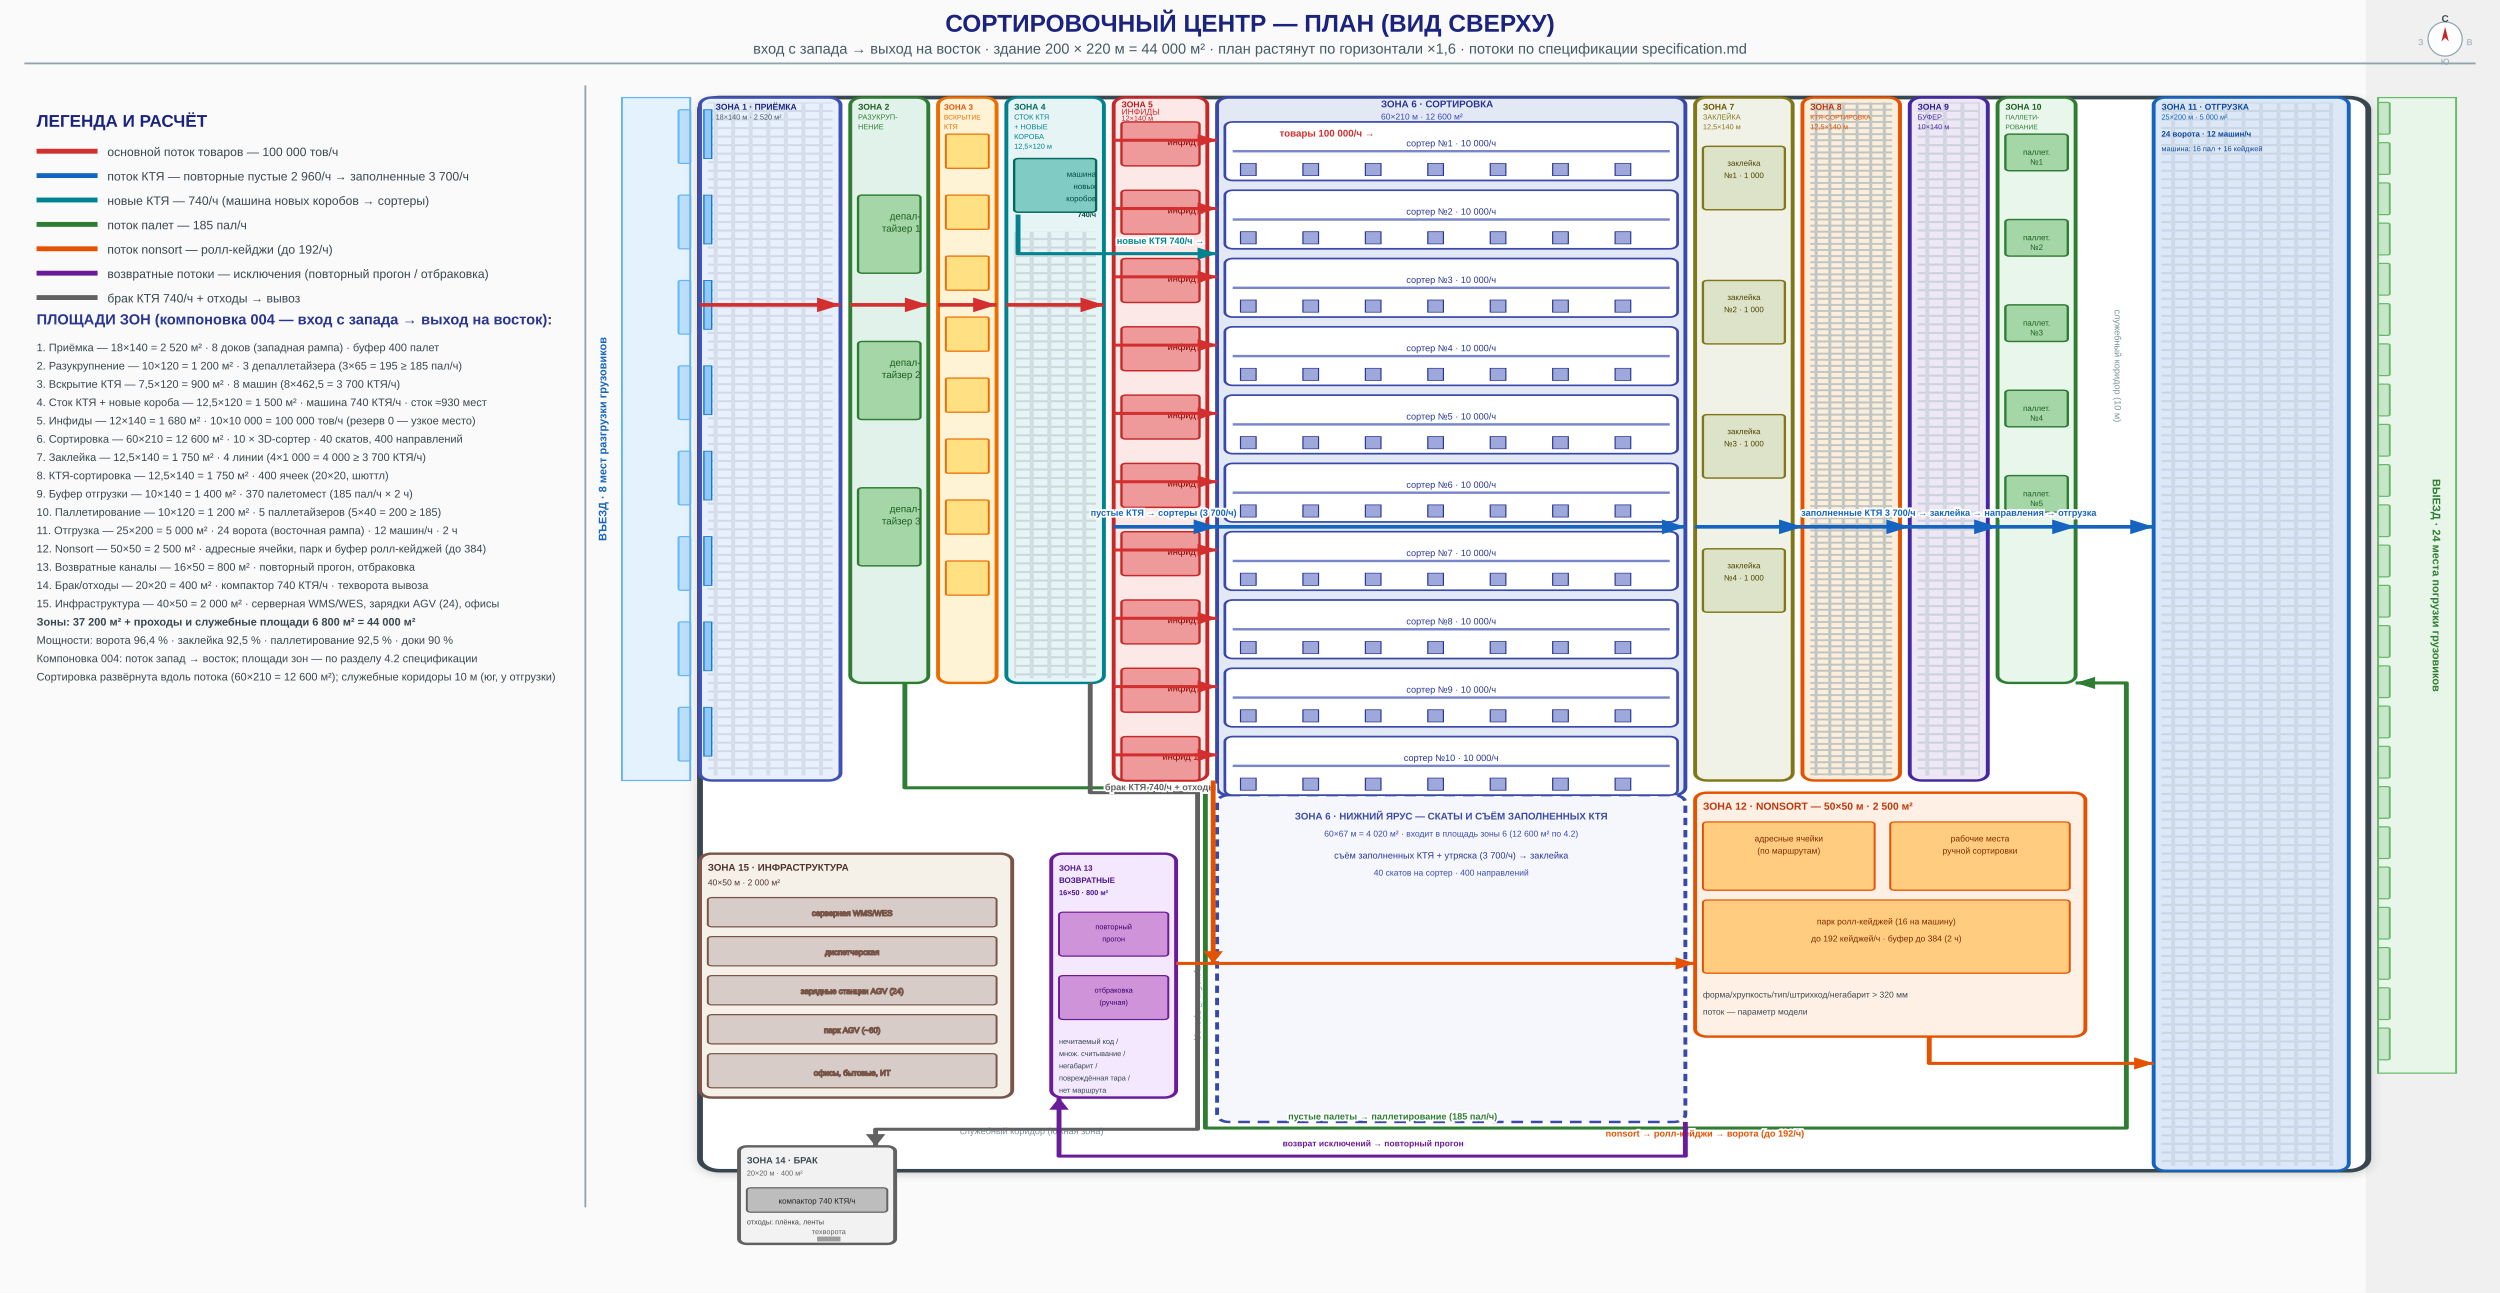
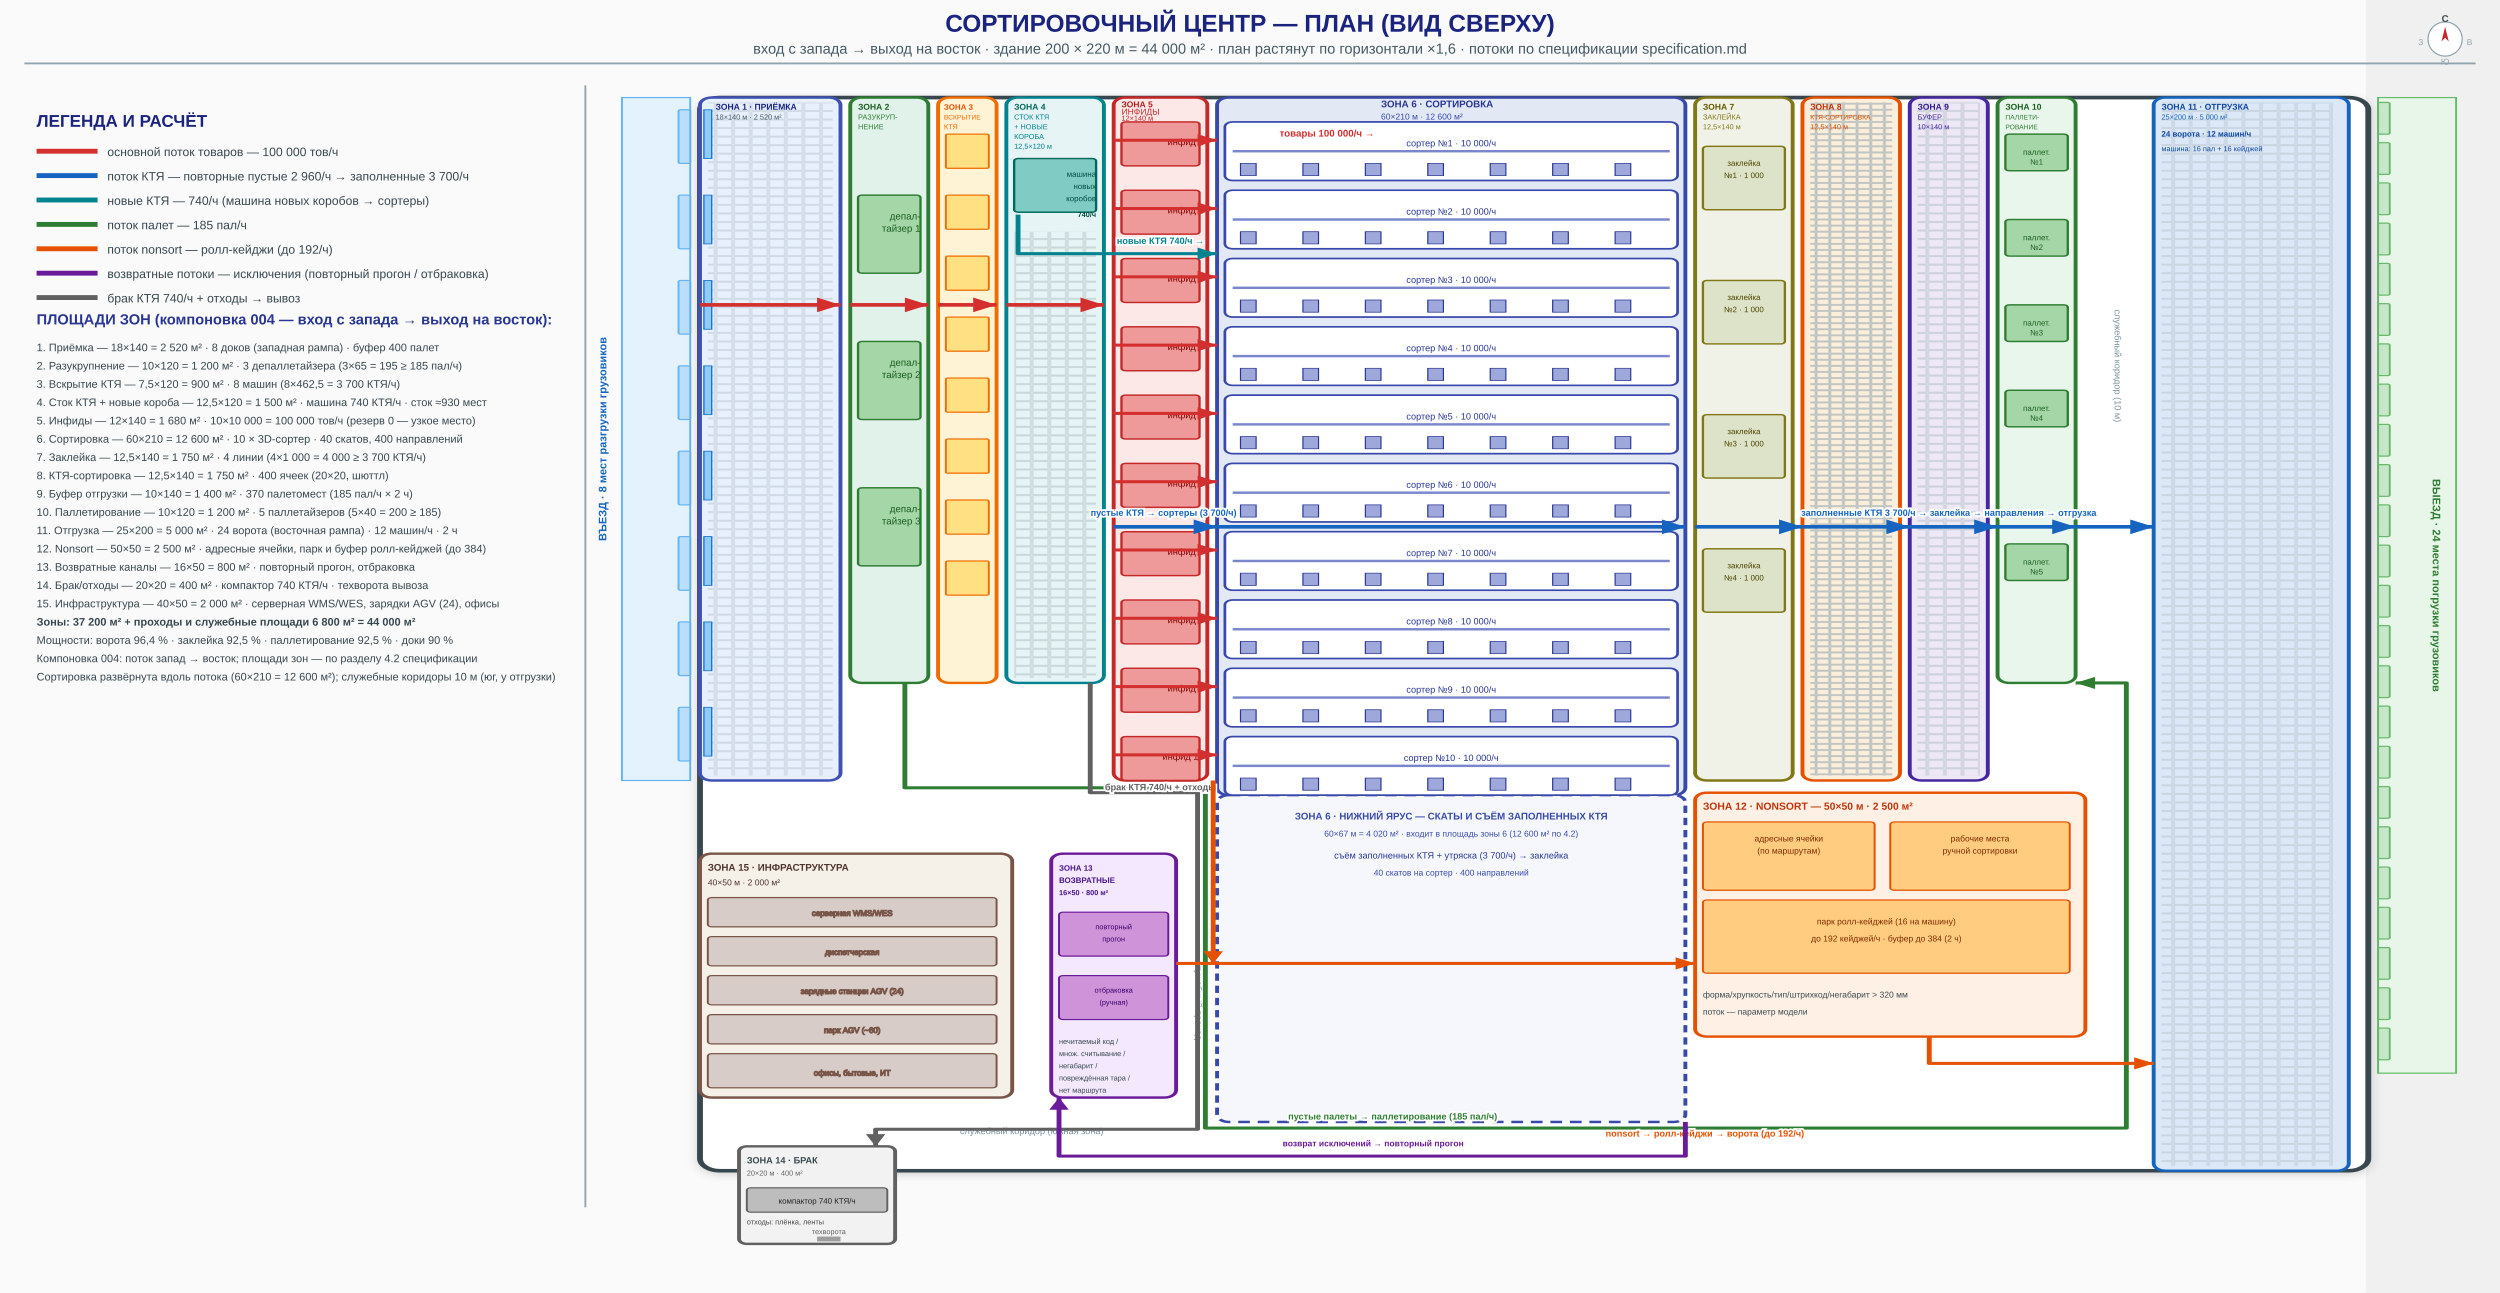
<svg xmlns="http://www.w3.org/2000/svg" viewBox="0 0 2050 1060" font-family="'Segoe UI', Arial, sans-serif">
  <defs>
    <marker id="ar" viewBox="0 0 10 10" refX="10" refY="5" markerWidth="4" markerHeight="4" orient="auto-start-reverse">
      <path d="M0,0 L10,5 L0,10 z" fill="#D32F2F" />
    </marker>
    <marker id="ab" viewBox="0 0 10 10" refX="10" refY="5" markerWidth="4" markerHeight="4" orient="auto-start-reverse">
      <path d="M0,0 L10,5 L0,10 z" fill="#1565C0" />
    </marker>
    <marker id="ag" viewBox="0 0 10 10" refX="10" refY="5" markerWidth="4" markerHeight="4" orient="auto-start-reverse">
      <path d="M0,0 L10,5 L0,10 z" fill="#2E7D32" />
    </marker>
    <marker id="ao" viewBox="0 0 10 10" refX="10" refY="5" markerWidth="4" markerHeight="4" orient="auto-start-reverse">
      <path d="M0,0 L10,5 L0,10 z" fill="#E65100" />
    </marker>
    <marker id="ap" viewBox="0 0 10 10" refX="10" refY="5" markerWidth="4" markerHeight="4" orient="auto-start-reverse">
      <path d="M0,0 L10,5 L0,10 z" fill="#6A1B9A" />
    </marker>
    <marker id="agr" viewBox="0 0 10 10" refX="10" refY="5" markerWidth="4" markerHeight="4" orient="auto-start-reverse">
      <path d="M0,0 L10,5 L0,10 z" fill="#616161" />
    </marker>
    <marker id="at" viewBox="0 0 10 10" refX="10" refY="5" markerWidth="4" markerHeight="4" orient="auto-start-reverse">
      <path d="M0,0 L10,5 L0,10 z" fill="#00838F" />
    </marker>
    <pattern id="pal" width="9" height="7" patternUnits="userSpaceOnUse">
      <rect x="0.5" y="0.5" width="8" height="6" fill="none" stroke="#B0BEC5" stroke-width="0.7" />
    </pattern>
    <pattern id="cell" width="7" height="5" patternUnits="userSpaceOnUse">
      <rect x="0.4" y="0.4" width="6.2" height="4.2" fill="none" stroke="#90A4AE" stroke-width="0.6" />
    </pattern>
    <filter id="sh" x="-10%" y="-10%" width="130%" height="130%">
      <feDropShadow dx="0" dy="2" stdDeviation="3" flood-color="#000000" flood-opacity="0.15" />
    </filter>
  </defs>
  <rect x="0" y="0" width="1940" height="1060" fill="#FAFAFA" />
  <text x="1025" y="26" font-size="20" font-weight="bold" text-anchor="middle" fill="#1A237E">СОРТИРОВОЧНЫЙ ЦЕНТР — ПЛАН (ВИД СВЕРХУ)</text>
  <text x="1025" y="44" font-size="12" text-anchor="middle" fill="#455A64">вход с запада → выход на восток · здание 200 × 220 м = 44 000 м² · план растянут по горизонтали ×1,6 · потоки по спецификации specification.md</text>
  <line x1="20" y1="52" x2="2030" y2="52" stroke="#90A4AE" stroke-width="1.5" />
  <g transform="translate(2005,32)">
    <circle r="14" fill="#FFFFFF" stroke="#90A4AE" stroke-width="1" />
    <path d="M0,-10 L3,2 L0,-1 L-3,2 Z" fill="#C62828" />
    <text x="0" y="-14" font-size="8" text-anchor="middle" fill="#37474F" font-weight="bold">С</text>
    <text x="0" y="21" font-size="7" text-anchor="middle" fill="#90A4AE">Ю</text>
    <text x="-20" y="5" font-size="7" text-anchor="middle" fill="#90A4AE">З</text>
    <text x="20" y="5" font-size="7" text-anchor="middle" fill="#90A4AE">В</text>
  </g>
  <g transform="translate(510,0) scale(1.6,1) translate(-60,0)">
    <rect x="60" y="80" width="35" height="560" fill="#E3F2FD" stroke="#64B5F6" stroke-width="1" />
    <text x="52" y="360" font-size="9" font-weight="bold" fill="#1565C0" transform="rotate(-90 52 360) translate(52 360) scale(1 0.625) translate(-52 -360)" text-anchor="middle">ВЪЕЗД · 8 мест разгрузки грузовиков</text>
    <g fill="#BBDEFB" stroke="#64B5F6" stroke-width="1">
      <rect x="89" y="90" width="6" height="44" rx="1" />
      <rect x="89" y="160" width="6" height="44" rx="1" />
      <rect x="89" y="230" width="6" height="44" rx="1" />
      <rect x="89" y="300" width="6" height="44" rx="1" />
      <rect x="89" y="370" width="6" height="44" rx="1" />
      <rect x="89" y="440" width="6" height="44" rx="1" />
      <rect x="89" y="510" width="6" height="44" rx="1" />
      <rect x="89" y="580" width="6" height="44" rx="1" />
    </g>
    <rect x="960" y="80" width="40" height="800" fill="#E8F5E9" stroke="#66BB6A" stroke-width="1" />
    <text x="988" y="480" font-size="9" font-weight="bold" fill="#2E7D32" transform="rotate(90 988 480) translate(988 480) scale(1 0.625) translate(-988 -480)" text-anchor="middle">ВЫЕЗД · 24 места погрузки грузовиков</text>
    <g fill="#C8E6C9" stroke="#66BB6A" stroke-width="1">
      <rect x="960" y="84" width="6" height="26" rx="1" />
      <rect x="960" y="117" width="6" height="26" rx="1" />
      <rect x="960" y="150" width="6" height="26" rx="1" />
      <rect x="960" y="183" width="6" height="26" rx="1" />
      <rect x="960" y="216" width="6" height="26" rx="1" />
      <rect x="960" y="249" width="6" height="26" rx="1" />
      <rect x="960" y="282" width="6" height="26" rx="1" />
      <rect x="960" y="315" width="6" height="26" rx="1" />
      <rect x="960" y="348" width="6" height="26" rx="1" />
      <rect x="960" y="381" width="6" height="26" rx="1" />
      <rect x="960" y="414" width="6" height="26" rx="1" />
      <rect x="960" y="447" width="6" height="26" rx="1" />
      <rect x="960" y="480" width="6" height="26" rx="1" />
      <rect x="960" y="513" width="6" height="26" rx="1" />
      <rect x="960" y="546" width="6" height="26" rx="1" />
      <rect x="960" y="579" width="6" height="26" rx="1" />
      <rect x="960" y="612" width="6" height="26" rx="1" />
      <rect x="960" y="645" width="6" height="26" rx="1" />
      <rect x="960" y="678" width="6" height="26" rx="1" />
      <rect x="960" y="711" width="6" height="26" rx="1" />
      <rect x="960" y="744" width="6" height="26" rx="1" />
      <rect x="960" y="777" width="6" height="26" rx="1" />
      <rect x="960" y="810" width="6" height="26" rx="1" />
      <rect x="960" y="843" width="6" height="26" rx="1" />
    </g>
    <rect x="100" y="80" width="855" height="880" rx="10" fill="#FFFFFF" stroke="#37474F" stroke-width="3" filter="url(#sh)" />
    <g>
      <rect x="100" y="80" width="72" height="560" rx="6" fill="#E8F0FE" stroke="#3F51B5" stroke-width="2" />
      <rect x="104" y="84" width="64" height="552" fill="url(#pal)" opacity="0.5" />
      <g fill="#90CAF9" stroke="#1976D2" stroke-width="0.7">
        <rect x="102" y="90" width="4" height="40" />
        <rect x="102" y="160" width="4" height="40" />
        <rect x="102" y="230" width="4" height="40" />
        <rect x="102" y="300" width="4" height="40" />
        <rect x="102" y="370" width="4" height="40" />
        <rect x="102" y="440" width="4" height="40" />
        <rect x="102" y="510" width="4" height="40" />
        <rect x="102" y="580" width="4" height="40" />
      </g>
      <text x="108" y="90" font-size="7" font-weight="bold" fill="#1A237E" transform="translate(108 90) scale(0.625 1) translate(-108 -90)">ЗОНА 1 · ПРИЁМКА</text>
      <text x="108" y="98" font-size="6" fill="#455A64" transform="translate(108 98) scale(0.625 1) translate(-108 -98)">18×140 м · 2 520 м²</text>
    </g>
    <g>
      <rect x="177" y="80" width="40" height="480" rx="6" fill="#E0F2E9" stroke="#2E7D32" stroke-width="2" />
      <g fill="#A5D6A7" stroke="#2E7D32" stroke-width="1.2">
        <rect x="181" y="160" width="32" height="64" rx="2" />
        <rect x="181" y="280" width="32" height="64" rx="2" />
        <rect x="181" y="400" width="32" height="64" rx="2" />
      </g>
      <g font-size="8" fill="#1B5E20" text-anchor="end">
        <text x="213" y="180" transform="translate(213 180) scale(0.625 1) translate(-213 -180)">депал-</text>
        <text x="213" y="190" transform="translate(213 190) scale(0.625 1) translate(-213 -190)">тайзер 1</text>
        <text x="213" y="300" transform="translate(213 300) scale(0.625 1) translate(-213 -300)">депал-</text>
        <text x="213" y="310" transform="translate(213 310) scale(0.625 1) translate(-213 -310)">тайзер 2</text>
        <text x="213" y="420" transform="translate(213 420) scale(0.625 1) translate(-213 -420)">депал-</text>
        <text x="213" y="430" transform="translate(213 430) scale(0.625 1) translate(-213 -430)">тайзер 3</text>
      </g>
      <text x="181" y="90" font-size="7" font-weight="bold" fill="#1B5E20" transform="translate(181 90) scale(0.625 1) translate(-181 -90)">ЗОНА 2</text>
      <text x="181" y="98" font-size="6" fill="#2E7D32" transform="translate(181 98) scale(0.625 1) translate(-181 -98)">РАЗУКРУП-</text>
      <text x="181" y="106" font-size="6" fill="#2E7D32" transform="translate(181 106) scale(0.625 1) translate(-181 -106)">НЕНИЕ</text>
    </g>
    <g>
      <rect x="222" y="80" width="30" height="480" rx="6" fill="#FFF3D6" stroke="#EF6C00" stroke-width="2" />
      <g fill="#FFE082" stroke="#EF6C00" stroke-width="1">
        <rect x="226" y="110" width="22" height="28" rx="1" />
        <rect x="226" y="160" width="22" height="28" rx="1" />
        <rect x="226" y="210" width="22" height="28" rx="1" />
        <rect x="226" y="260" width="22" height="28" rx="1" />
        <rect x="226" y="310" width="22" height="28" rx="1" />
        <rect x="226" y="360" width="22" height="28" rx="1" />
        <rect x="226" y="410" width="22" height="28" rx="1" />
        <rect x="226" y="460" width="22" height="28" rx="1" />
      </g>
      <text x="225" y="90" font-size="6.5" font-weight="bold" fill="#E65100" transform="translate(225 90) scale(0.625 1) translate(-225 -90)">ЗОНА 3</text>
      <text x="225" y="98" font-size="5.5" fill="#EF6C00" transform="translate(225 98) scale(0.625 1) translate(-225 -98)">ВСКРЫТИЕ</text>
      <text x="225" y="106" font-size="6" fill="#EF6C00" transform="translate(225 106) scale(0.625 1) translate(-225 -106)">КТЯ</text>
    </g>
    <g>
      <rect x="257" y="80" width="50" height="480" rx="6" fill="#E6F4F5" stroke="#00838F" stroke-width="2" />
      <rect x="261" y="130" width="42" height="44" rx="2" fill="#80CBC4" stroke="#00695C" stroke-width="1.2" />
      <g font-size="6.5" fill="#004D40" text-anchor="end">
        <text x="303" y="145" transform="translate(303 145) scale(0.625 1) translate(-303 -145)">машина</text>
        <text x="303" y="155" transform="translate(303 155) scale(0.625 1) translate(-303 -155)">новых</text>
        <text x="303" y="165" transform="translate(303 165) scale(0.625 1) translate(-303 -165)">коробов</text>
      </g>
      <text x="303" y="178" font-size="6" fill="#004D40" text-anchor="end" font-weight="bold" transform="translate(303 178) scale(0.625 1) translate(-303 -178)">740/ч</text>
      <rect x="261" y="190" width="42" height="366" fill="url(#pal)" opacity="0.6" />
      <text x="261" y="90" font-size="7" font-weight="bold" fill="#00695C" transform="translate(261 90) scale(0.625 1) translate(-261 -90)">ЗОНА 4</text>
      <text x="261" y="98" font-size="6" fill="#00838F" transform="translate(261 98) scale(0.625 1) translate(-261 -98)">СТОК КТЯ</text>
      <text x="261" y="106" font-size="6" fill="#00838F" transform="translate(261 106) scale(0.625 1) translate(-261 -106)">+ НОВЫЕ</text>
      <text x="261" y="114" font-size="6" fill="#00838F" transform="translate(261 114) scale(0.625 1) translate(-261 -114)">КОРОБА</text>
      <text x="261" y="122" font-size="6" fill="#00838F" transform="translate(261 122) scale(0.625 1) translate(-261 -122)">12,5×120 м</text>
    </g>
    <g>
      <rect x="312" y="80" width="48" height="560" rx="6" fill="#FDE8E8" stroke="#C62828" stroke-width="2" />
      <g fill="#EF9A9A" stroke="#C62828" stroke-width="1.2">
        <rect x="316" y="100" width="40" height="36" rx="2" />
        <rect x="316" y="156" width="40" height="36" rx="2" />
        <rect x="316" y="212" width="40" height="36" rx="2" />
        <rect x="316" y="268" width="40" height="36" rx="2" />
        <rect x="316" y="324" width="40" height="36" rx="2" />
        <rect x="316" y="380" width="40" height="36" rx="2" />
        <rect x="316" y="436" width="40" height="36" rx="2" />
        <rect x="316" y="492" width="40" height="36" rx="2" />
        <rect x="316" y="548" width="40" height="36" rx="2" />
        <rect x="316" y="604" width="40" height="36" rx="2" />
      </g>
      <g font-size="7.5" fill="#7F0000" text-anchor="end">
        <text x="358" y="119" transform="translate(358 119) scale(0.625 1) translate(-358 -119)">инфид 1</text>
        <text x="358" y="175" transform="translate(358 175) scale(0.625 1) translate(-358 -175)">инфид 2</text>
        <text x="358" y="231" transform="translate(358 231) scale(0.625 1) translate(-358 -231)">инфид 3</text>
        <text x="358" y="287" transform="translate(358 287) scale(0.625 1) translate(-358 -287)">инфид 4</text>
        <text x="358" y="343" transform="translate(358 343) scale(0.625 1) translate(-358 -343)">инфид 5</text>
        <text x="358" y="399" transform="translate(358 399) scale(0.625 1) translate(-358 -399)">инфид 6</text>
        <text x="358" y="455" transform="translate(358 455) scale(0.625 1) translate(-358 -455)">инфид 7</text>
        <text x="358" y="511" transform="translate(358 511) scale(0.625 1) translate(-358 -511)">инфид 8</text>
        <text x="358" y="567" transform="translate(358 567) scale(0.625 1) translate(-358 -567)">инфид 9</text>
        <text x="358" y="623" transform="translate(358 623) scale(0.625 1) translate(-358 -623)">инфид 10</text>
      </g>
      <text x="316" y="88" font-size="7" font-weight="bold" fill="#B71C1C" transform="translate(316 88) scale(0.625 1) translate(-316 -88)">ЗОНА 5</text>
      <text x="316" y="94" font-size="7" fill="#C62828" transform="translate(316 94) scale(0.625 1) translate(-316 -94)">ИНФИДЫ</text>
      <text x="316" y="99" font-size="6" fill="#C62828" transform="translate(316 99) scale(0.625 1) translate(-316 -99)">12×140 м</text>
    </g>
    <g>
      <rect x="365" y="80" width="240" height="572" rx="6" fill="#E3E8F5" stroke="#3949AB" stroke-width="2" />
      <rect x="365" y="652" width="240" height="268" rx="6" fill="#F5F7FD" stroke="#3949AB" stroke-width="2" stroke-dasharray="6 4" />
      <g fill="#FFFFFF" stroke="#3949AB" stroke-width="1.4">
        <rect x="369" y="100" width="232" height="48" rx="4" />
        <rect x="369" y="156" width="232" height="48" rx="4" />
        <rect x="369" y="212" width="232" height="48" rx="4" />
        <rect x="369" y="268" width="232" height="48" rx="4" />
        <rect x="369" y="324" width="232" height="48" rx="4" />
        <rect x="369" y="380" width="232" height="48" rx="4" />
        <rect x="369" y="436" width="232" height="48" rx="4" />
        <rect x="369" y="492" width="232" height="48" rx="4" />
        <rect x="369" y="548" width="232" height="48" rx="4" />
        <rect x="369" y="604" width="232" height="48" rx="4" />
      </g>
      <g stroke="#7986CB" stroke-width="2">
        <line x1="373" y1="124" x2="597" y2="124" />
        <line x1="373" y1="180" x2="597" y2="180" />
        <line x1="373" y1="236" x2="597" y2="236" />
        <line x1="373" y1="292" x2="597" y2="292" />
        <line x1="373" y1="348" x2="597" y2="348" />
        <line x1="373" y1="404" x2="597" y2="404" />
        <line x1="373" y1="460" x2="597" y2="460" />
        <line x1="373" y1="516" x2="597" y2="516" />
        <line x1="373" y1="572" x2="597" y2="572" />
        <line x1="373" y1="628" x2="597" y2="628" />
      </g>
      <g fill="#9FA8DA" stroke="#283593" stroke-width="0.6">
        <rect x="377" y="134" width="8" height="10" />
        <rect x="409" y="134" width="8" height="10" />
        <rect x="441" y="134" width="8" height="10" />
        <rect x="473" y="134" width="8" height="10" />
        <rect x="505" y="134" width="8" height="10" />
        <rect x="537" y="134" width="8" height="10" />
        <rect x="569" y="134" width="8" height="10" />
        <rect x="377" y="190" width="8" height="10" />
        <rect x="409" y="190" width="8" height="10" />
        <rect x="441" y="190" width="8" height="10" />
        <rect x="473" y="190" width="8" height="10" />
        <rect x="505" y="190" width="8" height="10" />
        <rect x="537" y="190" width="8" height="10" />
        <rect x="569" y="190" width="8" height="10" />
        <rect x="377" y="246" width="8" height="10" />
        <rect x="409" y="246" width="8" height="10" />
        <rect x="441" y="246" width="8" height="10" />
        <rect x="473" y="246" width="8" height="10" />
        <rect x="505" y="246" width="8" height="10" />
        <rect x="537" y="246" width="8" height="10" />
        <rect x="569" y="246" width="8" height="10" />
        <rect x="377" y="302" width="8" height="10" />
        <rect x="409" y="302" width="8" height="10" />
        <rect x="441" y="302" width="8" height="10" />
        <rect x="473" y="302" width="8" height="10" />
        <rect x="505" y="302" width="8" height="10" />
        <rect x="537" y="302" width="8" height="10" />
        <rect x="569" y="302" width="8" height="10" />
        <rect x="377" y="358" width="8" height="10" />
        <rect x="409" y="358" width="8" height="10" />
        <rect x="441" y="358" width="8" height="10" />
        <rect x="473" y="358" width="8" height="10" />
        <rect x="505" y="358" width="8" height="10" />
        <rect x="537" y="358" width="8" height="10" />
        <rect x="569" y="358" width="8" height="10" />
        <rect x="377" y="414" width="8" height="10" />
        <rect x="409" y="414" width="8" height="10" />
        <rect x="441" y="414" width="8" height="10" />
        <rect x="473" y="414" width="8" height="10" />
        <rect x="505" y="414" width="8" height="10" />
        <rect x="537" y="414" width="8" height="10" />
        <rect x="569" y="414" width="8" height="10" />
        <rect x="377" y="470" width="8" height="10" />
        <rect x="409" y="470" width="8" height="10" />
        <rect x="441" y="470" width="8" height="10" />
        <rect x="473" y="470" width="8" height="10" />
        <rect x="505" y="470" width="8" height="10" />
        <rect x="537" y="470" width="8" height="10" />
        <rect x="569" y="470" width="8" height="10" />
        <rect x="377" y="526" width="8" height="10" />
        <rect x="409" y="526" width="8" height="10" />
        <rect x="441" y="526" width="8" height="10" />
        <rect x="473" y="526" width="8" height="10" />
        <rect x="505" y="526" width="8" height="10" />
        <rect x="537" y="526" width="8" height="10" />
        <rect x="569" y="526" width="8" height="10" />
        <rect x="377" y="582" width="8" height="10" />
        <rect x="409" y="582" width="8" height="10" />
        <rect x="441" y="582" width="8" height="10" />
        <rect x="473" y="582" width="8" height="10" />
        <rect x="505" y="582" width="8" height="10" />
        <rect x="537" y="582" width="8" height="10" />
        <rect x="569" y="582" width="8" height="10" />
        <rect x="377" y="638" width="8" height="10" />
        <rect x="409" y="638" width="8" height="10" />
        <rect x="441" y="638" width="8" height="10" />
        <rect x="473" y="638" width="8" height="10" />
        <rect x="505" y="638" width="8" height="10" />
        <rect x="537" y="638" width="8" height="10" />
        <rect x="569" y="638" width="8" height="10" />
      </g>
      <g font-size="7.5" fill="#283593" text-anchor="middle">
        <text x="485" y="120" transform="translate(485 120) scale(0.625 1) translate(-485 -120)">сортер №1 · 10 000/ч</text>
        <text x="485" y="176" transform="translate(485 176) scale(0.625 1) translate(-485 -176)">сортер №2 · 10 000/ч</text>
        <text x="485" y="232" transform="translate(485 232) scale(0.625 1) translate(-485 -232)">сортер №3 · 10 000/ч</text>
        <text x="485" y="288" transform="translate(485 288) scale(0.625 1) translate(-485 -288)">сортер №4 · 10 000/ч</text>
        <text x="485" y="344" transform="translate(485 344) scale(0.625 1) translate(-485 -344)">сортер №5 · 10 000/ч</text>
        <text x="485" y="400" transform="translate(485 400) scale(0.625 1) translate(-485 -400)">сортер №6 · 10 000/ч</text>
        <text x="485" y="456" transform="translate(485 456) scale(0.625 1) translate(-485 -456)">сортер №7 · 10 000/ч</text>
        <text x="485" y="512" transform="translate(485 512) scale(0.625 1) translate(-485 -512)">сортер №8 · 10 000/ч</text>
        <text x="485" y="568" transform="translate(485 568) scale(0.625 1) translate(-485 -568)">сортер №9 · 10 000/ч</text>
        <text x="485" y="624" transform="translate(485 624) scale(0.625 1) translate(-485 -624)">сортер №10 · 10 000/ч</text>
      </g>
      <text x="449" y="88" font-size="8" font-weight="bold" fill="#283593" transform="translate(449 88) scale(0.625 1) translate(-449 -88)">ЗОНА 6 · СОРТИРОВКА</text>
      <text x="449" y="98" font-size="7" fill="#3949AB" transform="translate(449 98) scale(0.625 1) translate(-449 -98)">60×210 м · 12 600 м²</text>
      <text x="485" y="672" font-size="8" font-weight="bold" fill="#3949AB" text-anchor="middle" transform="translate(485 672) scale(0.625 1) translate(-485 -672)">ЗОНА 6 · НИЖНИЙ ЯРУС — СКАТЫ И СЪЁМ ЗАПОЛНЕННЫХ КТЯ</text>
      <text x="485" y="686" font-size="7" fill="#3949AB" text-anchor="middle" transform="translate(485 686) scale(0.625 1) translate(-485 -686)">60×67 м = 4 020 м² · входит в площадь зоны 6 (12 600 м² по 4.2)</text>
      <text x="485" y="704" font-size="7.5" fill="#283593" text-anchor="middle" transform="translate(485 704) scale(0.625 1) translate(-485 -704)">съём заполненных КТЯ + утряска (3 700/ч) → заклейка</text>
      <text x="485" y="718" font-size="7" fill="#3949AB" text-anchor="middle" transform="translate(485 718) scale(0.625 1) translate(-485 -718)">40 скатов на сортер · 400 направлений</text>
    </g>
    <g>
      <rect x="610" y="80" width="50" height="560" rx="6" fill="#F0F2E8" stroke="#827717" stroke-width="2" />
      <g fill="#DCE3C8" stroke="#827717" stroke-width="1.2">
        <rect x="614" y="120" width="42" height="52" rx="2" />
        <rect x="614" y="230" width="42" height="52" rx="2" />
        <rect x="614" y="340" width="42" height="52" rx="2" />
        <rect x="614" y="450" width="42" height="52" rx="2" />
      </g>
      <g font-size="6.5" fill="#4E4300" text-anchor="middle">
        <text x="635" y="136" transform="translate(635 136) scale(0.625 1) translate(-635 -136)">заклейка</text>
        <text x="635" y="146" transform="translate(635 146) scale(0.625 1) translate(-635 -146)">№1 · 1 000</text>
        <text x="635" y="246" transform="translate(635 246) scale(0.625 1) translate(-635 -246)">заклейка</text>
        <text x="635" y="256" transform="translate(635 256) scale(0.625 1) translate(-635 -256)">№2 · 1 000</text>
        <text x="635" y="356" transform="translate(635 356) scale(0.625 1) translate(-635 -356)">заклейка</text>
        <text x="635" y="366" transform="translate(635 366) scale(0.625 1) translate(-635 -366)">№3 · 1 000</text>
        <text x="635" y="466" transform="translate(635 466) scale(0.625 1) translate(-635 -466)">заклейка</text>
        <text x="635" y="476" transform="translate(635 476) scale(0.625 1) translate(-635 -476)">№4 · 1 000</text>
      </g>
      <text x="614" y="90" font-size="7" font-weight="bold" fill="#655800" transform="translate(614 90) scale(0.625 1) translate(-614 -90)">ЗОНА 7</text>
      <text x="614" y="98" font-size="6" fill="#827717" transform="translate(614 98) scale(0.625 1) translate(-614 -98)">ЗАКЛЕЙКА</text>
      <text x="614" y="106" font-size="6" fill="#827717" transform="translate(614 106) scale(0.625 1) translate(-614 -106)">12,5×140 м</text>
    </g>
    <g>
      <rect x="665" y="80" width="50" height="560" rx="6" fill="#FBEEDB" stroke="#E65100" stroke-width="2" />
      <rect x="669" y="84" width="42" height="552" fill="url(#cell)" opacity="0.7" />
      <text x="669" y="90" font-size="7" font-weight="bold" fill="#BF360C" transform="translate(669 90) scale(0.625 1) translate(-669 -90)">ЗОНА 8</text>
      <text x="669" y="98" font-size="5.5" fill="#E65100" transform="translate(669 98) scale(0.625 1) translate(-669 -98)">КТЯ-СОРТИРОВКА</text>
      <text x="669" y="106" font-size="6" fill="#E65100" transform="translate(669 106) scale(0.625 1) translate(-669 -106)">12,5×140 м</text>
    </g>
    <g>
      <rect x="720" y="80" width="40" height="560" rx="6" fill="#EDE7F6" stroke="#4527A0" stroke-width="2" />
      <rect x="724" y="84" width="32" height="552" fill="url(#pal)" opacity="0.6" />
      <text x="724" y="90" font-size="7" font-weight="bold" fill="#311B92" transform="translate(724 90) scale(0.625 1) translate(-724 -90)">ЗОНА 9</text>
      <text x="724" y="98" font-size="6" fill="#4527A0" transform="translate(724 98) scale(0.625 1) translate(-724 -98)">БУФЕР</text>
      <text x="724" y="106" font-size="6" fill="#4527A0" transform="translate(724 106) scale(0.625 1) translate(-724 -106)">10×140 м</text>
    </g>
    <g>
      <rect x="765" y="80" width="40" height="480" rx="6" fill="#E8F6EC" stroke="#2E7D32" stroke-width="2" />
      <g fill="#A5D6A7" stroke="#2E7D32" stroke-width="1.2">
        <rect x="769" y="110" width="32" height="30" rx="2" />
        <rect x="769" y="180" width="32" height="30" rx="2" />
        <rect x="769" y="250" width="32" height="30" rx="2" />
        <rect x="769" y="320" width="32" height="30" rx="2" />
-         <rect x="769" y="390" width="32" height="30" rx="2" />
+         <rect x="769" y="446" width="32" height="30" rx="2" />
      </g>
      <g font-size="6.5" fill="#1B5E20" text-anchor="middle">
        <text x="785" y="127" transform="translate(785 127) scale(0.625 1) translate(-785 -127)">паллет.</text>
        <text x="785" y="135" transform="translate(785 135) scale(0.625 1) translate(-785 -135)">№1</text>
        <text x="785" y="197" transform="translate(785 197) scale(0.625 1) translate(-785 -197)">паллет.</text>
        <text x="785" y="205" transform="translate(785 205) scale(0.625 1) translate(-785 -205)">№2</text>
        <text x="785" y="267" transform="translate(785 267) scale(0.625 1) translate(-785 -267)">паллет.</text>
        <text x="785" y="275" transform="translate(785 275) scale(0.625 1) translate(-785 -275)">№3</text>
        <text x="785" y="337" transform="translate(785 337) scale(0.625 1) translate(-785 -337)">паллет.</text>
        <text x="785" y="345" transform="translate(785 345) scale(0.625 1) translate(-785 -345)">№4</text>
-         <text x="785" y="407" transform="translate(785 407) scale(0.625 1) translate(-785 -407)">паллет.</text>
-         <text x="785" y="415" transform="translate(785 415) scale(0.625 1) translate(-785 -415)">№5</text>
+         <text x="785" y="463" transform="translate(785 463) scale(0.625 1) translate(-785 -463)">паллет.</text>
+         <text x="785" y="471" transform="translate(785 471) scale(0.625 1) translate(-785 -471)">№5</text>
      </g>
      <text x="769" y="90" font-size="7" font-weight="bold" fill="#1B5E20" transform="translate(769 90) scale(0.625 1) translate(-769 -90)">ЗОНА 10</text>
      <text x="769" y="98" font-size="5.5" fill="#2E7D32" transform="translate(769 98) scale(0.625 1) translate(-769 -98)">ПАЛЛЕТИ-</text>
      <text x="769" y="106" font-size="5.5" fill="#2E7D32" transform="translate(769 106) scale(0.625 1) translate(-769 -106)">РОВАНИЕ</text>
    </g>
    <g>
      <rect x="845" y="80" width="100" height="880" rx="6" fill="#DCE8F7" stroke="#1565C0" stroke-width="2" />
      <rect x="849" y="84" width="88" height="872" fill="url(#pal)" opacity="0.5" />
      <text x="849" y="90" font-size="7" font-weight="bold" fill="#0D47A1" transform="translate(849 90) scale(0.625 1) translate(-849 -90)">ЗОНА 11 · ОТГРУЗКА</text>
      <text x="849" y="98" font-size="6" fill="#1565C0" transform="translate(849 98) scale(0.625 1) translate(-849 -98)">25×200 м · 5 000 м²</text>
      <text x="849" y="112" font-size="6.5" font-weight="bold" fill="#0D47A1" transform="translate(849 112) scale(0.625 1) translate(-849 -112)">24 ворота · 12 машин/ч</text>
      <text x="849" y="124" font-size="6" fill="#0D47A1" transform="translate(849 124) scale(0.625 1) translate(-849 -124)">машина: 16 пал + 16 кейджей</text>
    </g>
    <g>
      <rect x="610" y="650" width="200" height="200" rx="6" fill="#FFF0E5" stroke="#E65100" stroke-width="2" />
      <text x="614" y="664" font-size="8.5" font-weight="bold" fill="#BF360C" transform="translate(614 664) scale(0.625 1) translate(-614 -664)">ЗОНА 12 · NONSORT — 50×50 м · 2 500 м²</text>
      <rect x="614" y="674" width="88" height="56" rx="2" fill="#FFCC80" stroke="#E65100" stroke-width="1" />
      <text x="658" y="690" font-size="7" text-anchor="middle" fill="#7F2B00" transform="translate(658 690) scale(0.625 1) translate(-658 -690)">адресные ячейки</text>
      <text x="658" y="700" font-size="7" text-anchor="middle" fill="#7F2B00" transform="translate(658 700) scale(0.625 1) translate(-658 -700)">(по маршрутам)</text>
      <rect x="710" y="674" width="92" height="56" rx="2" fill="#FFCC80" stroke="#E65100" stroke-width="1" />
      <text x="756" y="690" font-size="7" text-anchor="middle" fill="#7F2B00" transform="translate(756 690) scale(0.625 1) translate(-756 -690)">рабочие места</text>
      <text x="756" y="700" font-size="7" text-anchor="middle" fill="#7F2B00" transform="translate(756 700) scale(0.625 1) translate(-756 -700)">ручной сортировки</text>
      <rect x="614" y="738" width="188" height="60" rx="2" fill="#FFCC80" stroke="#E65100" stroke-width="1" />
      <text x="708" y="758" font-size="7" text-anchor="middle" fill="#7F2B00" transform="translate(708 758) scale(0.625 1) translate(-708 -758)">парк ролл-кейджей (16 на машину)</text>
      <text x="708" y="772" font-size="7" text-anchor="middle" fill="#7F2B00" transform="translate(708 772) scale(0.625 1) translate(-708 -772)">до 192 кейджей/ч · буфер до 384 (2 ч)</text>
      <text x="614" y="818" font-size="7" fill="#37474F" transform="translate(614 818) scale(0.625 1) translate(-614 -818)">форма/хрупкость/тип/штрихкод/негабарит &gt; 320 мм</text>
      <text x="614" y="832" font-size="7" fill="#37474F" transform="translate(614 832) scale(0.625 1) translate(-614 -832)">поток — параметр модели</text>
    </g>
    <g>
      <rect x="280" y="700" width="64" height="200" rx="6" fill="#F3E8FD" stroke="#6A1B9A" stroke-width="2" />
      <text x="284" y="714" font-size="6.5" font-weight="bold" fill="#4A148C" transform="translate(284 714) scale(0.625 1) translate(-284 -714)">ЗОНА 13</text>
      <text x="284" y="724" font-size="6.5" font-weight="bold" fill="#4A148C" transform="translate(284 724) scale(0.625 1) translate(-284 -724)">ВОЗВРАТНЫЕ</text>
      <text x="284" y="734" font-size="6" font-weight="bold" fill="#4A148C" transform="translate(284 734) scale(0.625 1) translate(-284 -734)">16×50 · 800 м²</text>
      <rect x="284" y="748" width="56" height="36" rx="2" fill="#CE93D8" stroke="#6A1B9A" stroke-width="1" />
      <text x="312" y="762" font-size="6" text-anchor="middle" fill="#38006B" transform="translate(312 762) scale(0.625 1) translate(-312 -762)">повторный</text>
      <text x="312" y="772" text-anchor="middle" font-size="6" fill="#38006B" transform="translate(312 772) scale(0.625 1) translate(-312 -772)">прогон</text>
      <rect x="284" y="800" width="56" height="36" rx="2" fill="#CE93D8" stroke="#6A1B9A" stroke-width="1" />
      <text x="312" y="814" font-size="6" text-anchor="middle" fill="#38006B" transform="translate(312 814) scale(0.625 1) translate(-312 -814)">отбраковка</text>
      <text x="312" y="824" font-size="6" text-anchor="middle" fill="#38006B" transform="translate(312 824) scale(0.625 1) translate(-312 -824)">(ручная)</text>
      <text x="284" y="856" font-size="6" fill="#37474F" transform="translate(284 856) scale(0.625 1) translate(-284 -856)">нечитаемый код /</text>
      <text x="284" y="866" font-size="6" fill="#37474F" transform="translate(284 866) scale(0.625 1) translate(-284 -866)">множ. считывание /</text>
      <text x="284" y="876" font-size="6" fill="#37474F" transform="translate(284 876) scale(0.625 1) translate(-284 -876)">негабарит /</text>
      <text x="284" y="886" font-size="6" fill="#37474F" transform="translate(284 886) scale(0.625 1) translate(-284 -886)">повреждённая тара /</text>
      <text x="284" y="896" font-size="6" fill="#37474F" transform="translate(284 896) scale(0.625 1) translate(-284 -896)">нет маршрута</text>
    </g>
    <g>
      <rect x="120" y="940" width="80" height="80" rx="4" fill="#F2F2F2" stroke="#616161" stroke-width="2" />
      <text x="124" y="954" font-size="7.5" font-weight="bold" fill="#37474F" transform="translate(124 954) scale(0.625 1) translate(-124 -954)">ЗОНА 14 · БРАК</text>
      <text x="124" y="964" font-size="6" fill="#616161" transform="translate(124 964) scale(0.625 1) translate(-124 -964)">20×20 м · 400 м²</text>
      <rect x="124" y="974" width="72" height="20" rx="2" fill="#BDBDBD" stroke="#616161" stroke-width="1" />
      <text x="160" y="987" font-size="6.5" text-anchor="middle" fill="#212121" transform="translate(160 987) scale(0.625 1) translate(-160 -987)">компактор 740 КТЯ/ч</text>
      <text x="124" y="1004" font-size="6" fill="#424242" transform="translate(124 1004) scale(0.625 1) translate(-124 -1004)">отходы: плёнка, ленты</text>
      <rect x="160" y="1014" width="12" height="4" fill="#9E9E9E" />
      <text x="166" y="1012" font-size="6" text-anchor="middle" fill="#616161" transform="translate(166 1012) scale(0.625 1) translate(-166 -1012)">техворота</text>
    </g>
    <g>
      <rect x="100" y="700" width="160" height="200" rx="6" fill="#F5F0E8" stroke="#795548" stroke-width="2" />
      <text x="104" y="714" font-size="8" font-weight="bold" fill="#4E342E" transform="translate(104 714) scale(0.625 1) translate(-104 -714)">ЗОНА 15 · ИНФРАСТРУКТУРА</text>
      <text x="104" y="726" font-size="7" fill="#4E342E" transform="translate(104 726) scale(0.625 1) translate(-104 -726)">40×50 м · 2 000 м²</text>
      <g fill="#D7CCC8" stroke="#795548" stroke-width="1">
        <rect x="104" y="736" width="148" height="24" rx="2" />
        <text x="178" y="751" font-size="6.5" text-anchor="middle" fill="#3E2723" transform="translate(178 751) scale(0.625 1) translate(-178 -751)">серверная WMS/WES</text>
        <rect x="104" y="768" width="148" height="24" rx="2" />
        <text x="178" y="783" font-size="6.5" text-anchor="middle" fill="#3E2723" transform="translate(178 783) scale(0.625 1) translate(-178 -783)">диспетчерская</text>
        <rect x="104" y="800" width="148" height="24" rx="2" />
        <text x="178" y="815" font-size="6.5" text-anchor="middle" fill="#3E2723" transform="translate(178 815) scale(0.625 1) translate(-178 -815)">зарядные станции AGV (24)</text>
        <rect x="104" y="832" width="148" height="24" rx="2" />
        <text x="178" y="847" font-size="6.5" text-anchor="middle" fill="#3E2723" transform="translate(178 847) scale(0.625 1) translate(-178 -847)">парк AGV (~60)</text>
        <rect x="104" y="864" width="148" height="28" rx="2" />
        <text x="178" y="882" font-size="6.5" text-anchor="middle" fill="#3E2723" transform="translate(178 882) scale(0.625 1) translate(-178 -882)">офисы, бытовые, ИТ</text>
      </g>
    </g>
    <text x="354" y="820" font-size="7.5" fill="#78909C" transform="rotate(90 354 820) translate(354 820) scale(1 0.625) translate(-354 -820)" text-anchor="middle">служебный проход</text>
    <text x="825" y="300" font-size="7.5" fill="#78909C" transform="rotate(90 825 300) translate(825 300) scale(1 0.625) translate(-825 -300)" text-anchor="middle">служебный коридор (10 м)</text>
    <text x="270" y="930" font-size="7.5" fill="#78909C" text-anchor="middle" transform="translate(270 930) scale(0.625 1) translate(-270 -930)">служебный коридор (южная зона)</text>
    <path d="M100,250 L172,250" stroke="#D32F2F" stroke-width="3" marker-end="url(#ar)" />
    <path d="M177,250 L217,250" stroke="#D32F2F" stroke-width="3" marker-end="url(#ar)" />
    <path d="M222,250 L252,250" stroke="#D32F2F" stroke-width="3" marker-end="url(#ar)" />
    <path d="M257,250 L307,250" stroke="#D32F2F" stroke-width="3" marker-end="url(#ar)" />
    <g stroke="#D32F2F" stroke-width="2.5" marker-end="url(#ar)">
      <path d="M312,115 L365,115" />
      <path d="M312,171 L365,171" />
      <path d="M312,227 L365,227" />
      <path d="M312,283 L365,283" />
      <path d="M312,339 L365,339" />
      <path d="M312,395 L365,395" />
      <path d="M312,451 L365,451" />
      <path d="M312,507 L365,507" />
      <path d="M312,563 L365,563" />
      <path d="M312,619 L365,619" />
    </g>
    <text x="397" y="112" font-size="8" font-weight="bold" fill="#D32F2F" paint-order="stroke" stroke="#FFFFFF" stroke-width="3" transform="translate(397 112) scale(0.625 1) translate(-397 -112)">товары 100 000/ч →</text>
    <path d="M312,432 L365,432" stroke="#1565C0" stroke-width="3" marker-end="url(#ab)" />
    <path d="M365,432 L605,432" stroke="#1565C0" stroke-width="3" marker-end="url(#ab)" />
    <path d="M610,432 L665,432" stroke="#1565C0" stroke-width="3" marker-end="url(#ab)" />
    <path d="M665,432 L720,432" stroke="#1565C0" stroke-width="3" marker-end="url(#ab)" />
    <path d="M720,432 L765,432" stroke="#1565C0" stroke-width="3" marker-end="url(#ab)" />
    <path d="M765,432 L805,432" stroke="#1565C0" stroke-width="3" marker-end="url(#ab)" />
    <path d="M805,432 L845,432" stroke="#1565C0" stroke-width="3" marker-end="url(#ab)" />
    <text x="375" y="423" font-size="7.5" font-weight="bold" fill="#1565C0" text-anchor="end" paint-order="stroke" stroke="#FFFFFF" stroke-width="3" transform="translate(375 423) scale(0.625 1) translate(-375 -423)">пустые КТЯ → сортеры (3 700/ч)</text>
    <text x="740" y="423" font-size="7.5" font-weight="bold" fill="#1565C0" text-anchor="middle" paint-order="stroke" stroke="#FFFFFF" stroke-width="3" transform="translate(740 423) scale(0.625 1) translate(-740 -423)">заполненные КТЯ 3 700/ч → заклейка → направления → отгрузка</text>
    <path d="M263,176 L263,208 L365,208" stroke="#00838F" stroke-width="2.5" fill="none" stroke-linejoin="round" marker-end="url(#at)" />
    <text x="336" y="200" font-size="7.5" font-weight="bold" fill="#00838F" text-anchor="middle" paint-order="stroke" stroke="#FFFFFF" stroke-width="3" transform="translate(336 200) scale(0.625 1) translate(-336 -200)">новые КТЯ 740/ч →</text>
    <path d="M205,560 L205,646 L359,646 L359,925 L831,925 L831,560 L805,560" stroke="#2E7D32" stroke-width="2.5" fill="none" stroke-linejoin="round" marker-end="url(#ag)" />
    <text x="455" y="918" font-size="7.5" font-weight="bold" fill="#2E7D32" text-anchor="middle" paint-order="stroke" stroke="#FFFFFF" stroke-width="3" transform="translate(455 918) scale(0.625 1) translate(-455 -918)">пустые палеты → паллетирование (185 пал/ч)</text>
    <path d="M300,560 L300,650 L355,650 L355,926 L190,926 L190,940" stroke="#616161" stroke-width="2.5" fill="none" stroke-linejoin="round" marker-end="url(#agr)" />
    <text x="336" y="648" font-size="7.5" font-weight="bold" fill="#616161" text-anchor="middle" paint-order="stroke" stroke="#FFFFFF" stroke-width="3" transform="translate(336 648) scale(0.625 1) translate(-336 -648)">брак КТЯ 740/ч + отходы</text>
    <path d="M344,790 L610,790" stroke="#E65100" stroke-width="2.5" marker-end="url(#ao)" />
    <path d="M363,640 L363,790" stroke="#E65100" stroke-width="2.5" marker-end="url(#ao)" />
    <path d="M730,850 L730,872 L845,872" stroke="#E65100" stroke-width="2.5" fill="none" stroke-linejoin="round" marker-end="url(#ao)" />
    <text x="615" y="932" font-size="7.5" font-weight="bold" fill="#E65100" text-anchor="middle" paint-order="stroke" stroke="#FFFFFF" stroke-width="3" transform="translate(615 932) scale(0.625 1) translate(-615 -932)">nonsort → ролл-кейджи → ворота (до 192/ч)</text>
    <path d="M605,920 L605,948 L284,948 L284,900" stroke="#6A1B9A" stroke-width="2.5" fill="none" stroke-linejoin="round" marker-end="url(#ap)" />
    <text x="445" y="940" font-size="7" font-weight="bold" fill="#6A1B9A" text-anchor="middle" paint-order="stroke" stroke="#FFFFFF" stroke-width="3" transform="translate(445 940) scale(0.625 1) translate(-445 -940)">возврат исключений → повторный прогон</text>
  </g>
  <line x1="480" y1="70" x2="480" y2="990" stroke="#90A4AE" stroke-width="1.5" />
  <text x="30" y="104" font-size="14" font-weight="bold" fill="#1A237E">ЛЕГЕНДА И РАСЧЁТ</text>
  <g font-size="10" fill="#37474F">
    <line x1="30" y1="124" x2="80" y2="124" stroke="#D32F2F" stroke-width="4" />
    <text x="88" y="128">основной поток товаров — 100 000 тов/ч</text>
    <line x1="30" y1="144" x2="80" y2="144" stroke="#1565C0" stroke-width="4" />
    <text x="88" y="148">поток КТЯ — повторные пустые 2 960/ч → заполненные 3 700/ч</text>
    <line x1="30" y1="164" x2="80" y2="164" stroke="#00838F" stroke-width="4" />
    <text x="88" y="168">новые КТЯ — 740/ч (машина новых коробов → сортеры)</text>
    <line x1="30" y1="184" x2="80" y2="184" stroke="#2E7D32" stroke-width="4" />
    <text x="88" y="188">поток палет — 185 пал/ч</text>
    <line x1="30" y1="204" x2="80" y2="204" stroke="#E65100" stroke-width="4" />
    <text x="88" y="208">поток nonsort — ролл-кейджи (до 192/ч)</text>
    <line x1="30" y1="224" x2="80" y2="224" stroke="#6A1B9A" stroke-width="4" />
    <text x="88" y="228">возвратные потоки — исключения (повторный прогон / отбраковка)</text>
    <line x1="30" y1="244" x2="80" y2="244" stroke="#616161" stroke-width="4" />
    <text x="88" y="248">брак КТЯ 740/ч + отходы → вывоз</text>
  </g>
  <text x="30" y="266" font-size="12" font-weight="bold" fill="#283593">ПЛОЩАДИ ЗОН (компоновка 004 — вход с запада → выход на восток):</text>
  <g font-size="9" fill="#37474F">
    <text x="30" y="288">1. Приёмка — 18×140 = 2 520 м² · 8 доков (западная рампа) · буфер 400 палет</text>
    <text x="30" y="303">2. Разукрупнение — 10×120 = 1 200 м² · 3 депаллетайзера (3×65 = 195 ≥ 185 пал/ч)</text>
    <text x="30" y="318">3. Вскрытие КТЯ — 7,5×120 = 900 м² · 8 машин (8×462,5 = 3 700 КТЯ/ч)</text>
    <text x="30" y="333">4. Сток КТЯ + новые короба — 12,5×120 = 1 500 м² · машина 740 КТЯ/ч · сток ≈930 мест</text>
    <text x="30" y="348">5. Инфиды — 12×140 = 1 680 м² · 10×10 000 = 100 000 тов/ч (резерв 0 — узкое место)</text>
    <text x="30" y="363">6. Сортировка — 60×210 = 12 600 м² · 10 × 3D-сортер · 40 скатов, 400 направлений</text>
    <text x="30" y="378">7. Заклейка — 12,5×140 = 1 750 м² · 4 линии (4×1 000 = 4 000 ≥ 3 700 КТЯ/ч)</text>
    <text x="30" y="393">8. КТЯ-сортировка — 12,5×140 = 1 750 м² · 400 ячеек (20×20, шюттл)</text>
    <text x="30" y="408">9. Буфер отгрузки — 10×140 = 1 400 м² · 370 палетомест (185 пал/ч × 2 ч)</text>
    <text x="30" y="423">10. Паллетирование — 10×120 = 1 200 м² · 5 паллетайзеров (5×40 = 200 ≥ 185)</text>
    <text x="30" y="438">11. Отгрузка — 25×200 = 5 000 м² · 24 ворота (восточная рампа) · 12 машин/ч · 2 ч</text>
    <text x="30" y="453">12. Nonsort — 50×50 = 2 500 м² · адресные ячейки, парк и буфер ролл-кейджей (до 384)</text>
    <text x="30" y="468">13. Возвратные каналы — 16×50 = 800 м² · повторный прогон, отбраковка</text>
    <text x="30" y="483">14. Брак/отходы — 20×20 = 400 м² · компактор 740 КТЯ/ч · техворота вывоза</text>
    <text x="30" y="498">15. Инфраструктура — 40×50 = 2 000 м² · серверная WMS/WES, зарядки AGV (24), офисы</text>
    <text x="30" y="513" font-weight="bold">Зоны: 37 200 м² + проходы и служебные площади 6 800 м² = 44 000 м²</text>
    <text x="30" y="528">Мощности: ворота 96,4 % · заклейка 92,5 % · паллетирование 92,5 % · доки 90 %</text>
    <text x="30" y="543">Компоновка 004: поток запад → восток; площади зон — по разделу 4.2 спецификации</text>
    <text x="30" y="558">Сортировка развёрнута вдоль потока (60×210 = 12 600 м²); служебные коридоры 10 м (юг, у отгрузки)</text>
  </g>
</svg>
